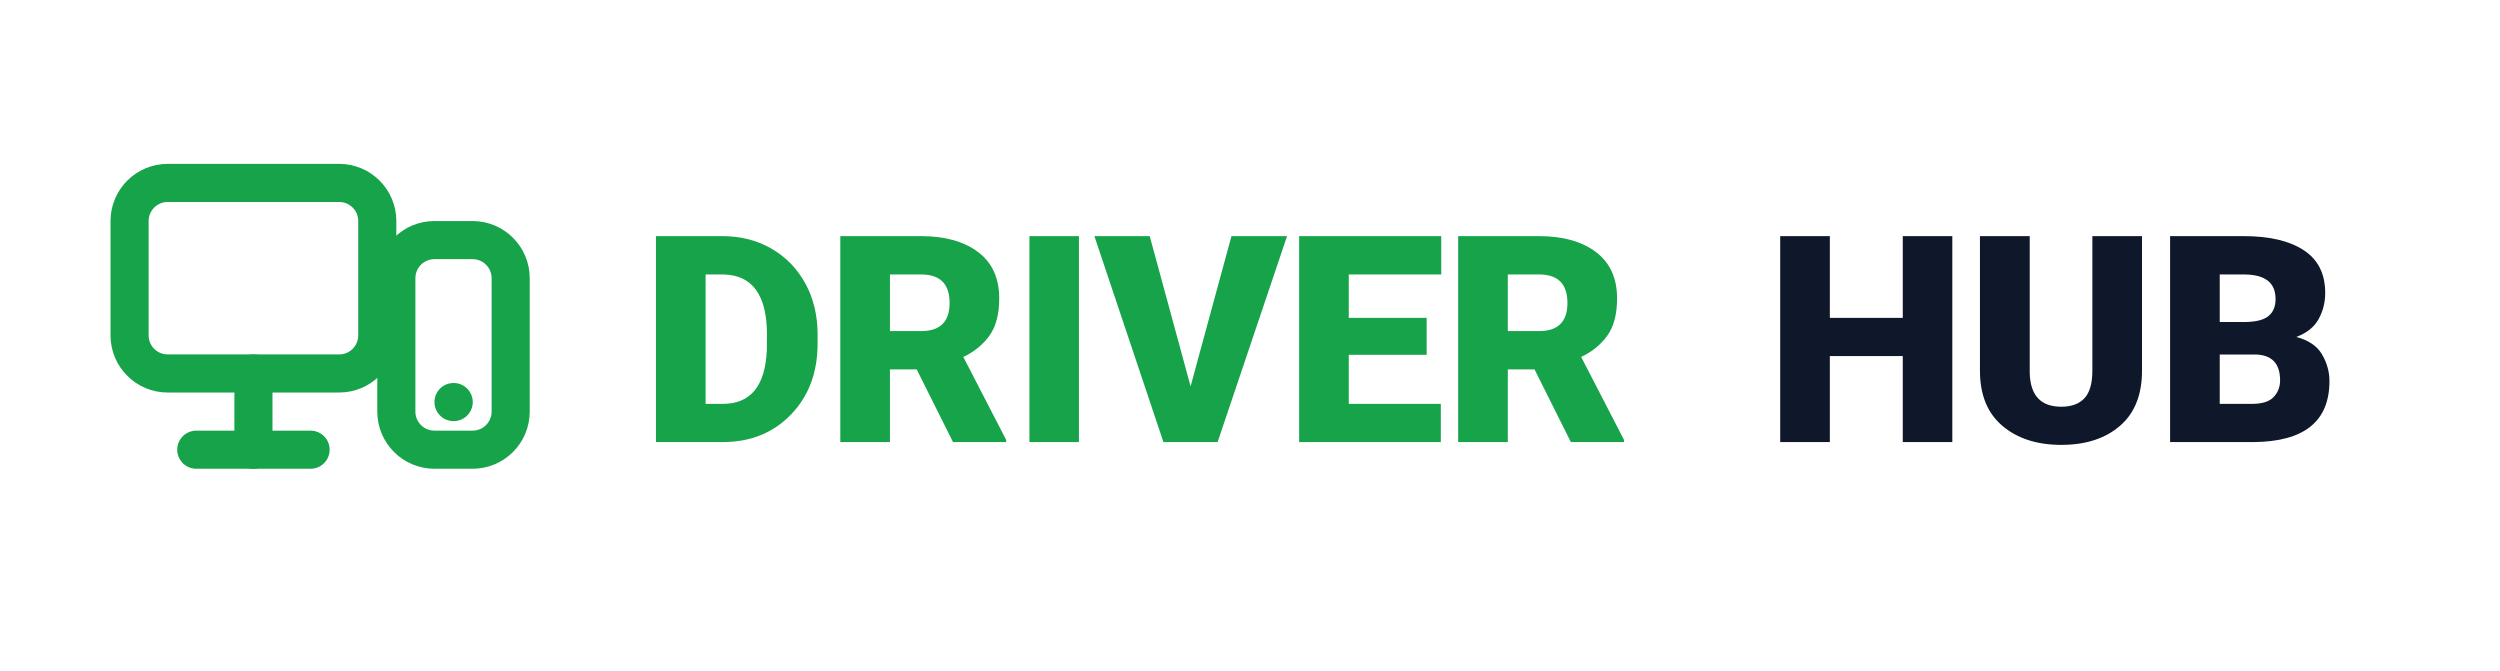
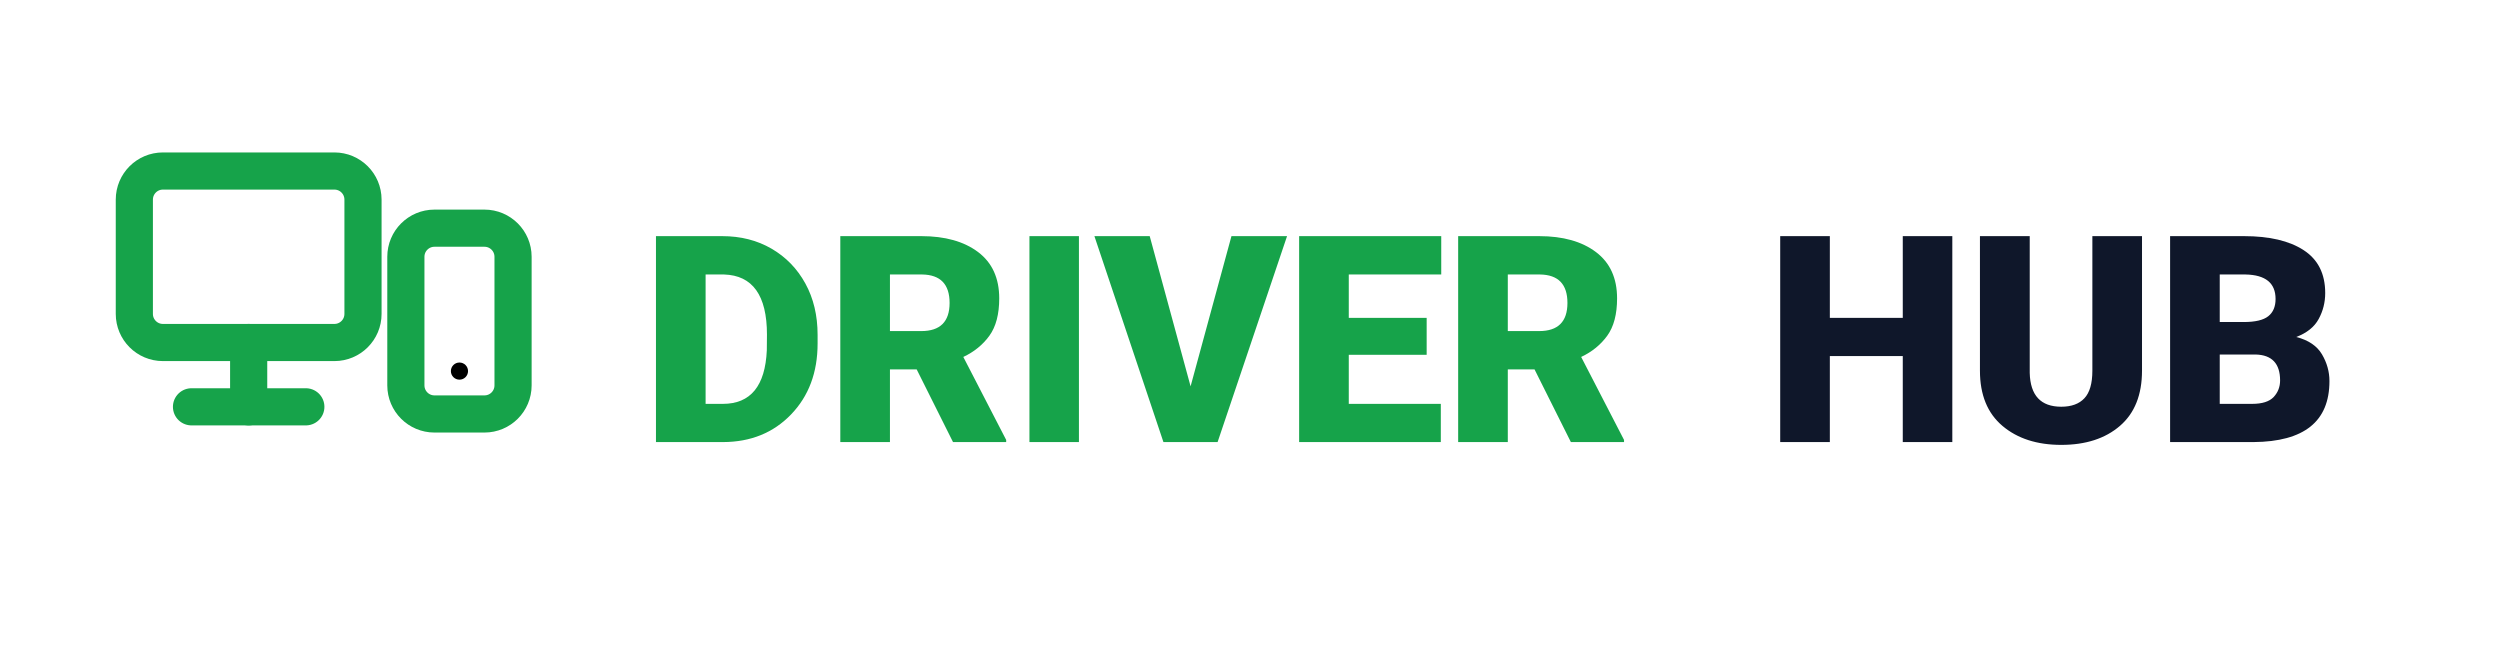
<svg xmlns="http://www.w3.org/2000/svg" viewBox="0 0 820 220" fill="none">
  <g transform="translate(30, 35)">
-     <svg width="150" height="150" viewBox="0 0 24 24" fill="none" stroke="#16a34a" stroke-width="2" stroke-linecap="round" stroke-linejoin="round">
-       <rect width="13" height="10" x="2" y="4" rx="2" />
-       <path d="M8.5 14v4" />
-       <path d="M5.5 18h6" />
-       <rect width="6" height="11" x="16" y="7" rx="2" />
-       <path d="M19 15.5h.01" />
+     <svg width="150" height="150" viewBox="0 0 32 32" fill="none" stroke="#16a34a" stroke-width="2.6" stroke-linecap="round" stroke-linejoin="round">
+       <rect x="3" y="4.5" width="16" height="12" rx="2" />
+       <line x1="11" y1="16.5" x2="11" y2="21" />
+       <line x1="7" y1="21" x2="15" y2="21" />
+       <rect x="22" y="8.5" width="7.5" height="13" rx="2" />
+       <circle cx="25.75" cy="18.5" r="0.6" fill="currentColor" stroke="none" />
    </svg>
  </g>
  <text x="210" y="145" font-family="-apple-system, BlinkMacSystemFont, Segoe UI, Roboto, Helvetica, Arial, sans-serif" font-size="95" font-weight="850" letter-spacing="-1">
    <tspan fill="#16a34a">DRIVER</tspan>
    <tspan fill="#0f172a" dx="20">HUB</tspan>
  </text>
</svg>
